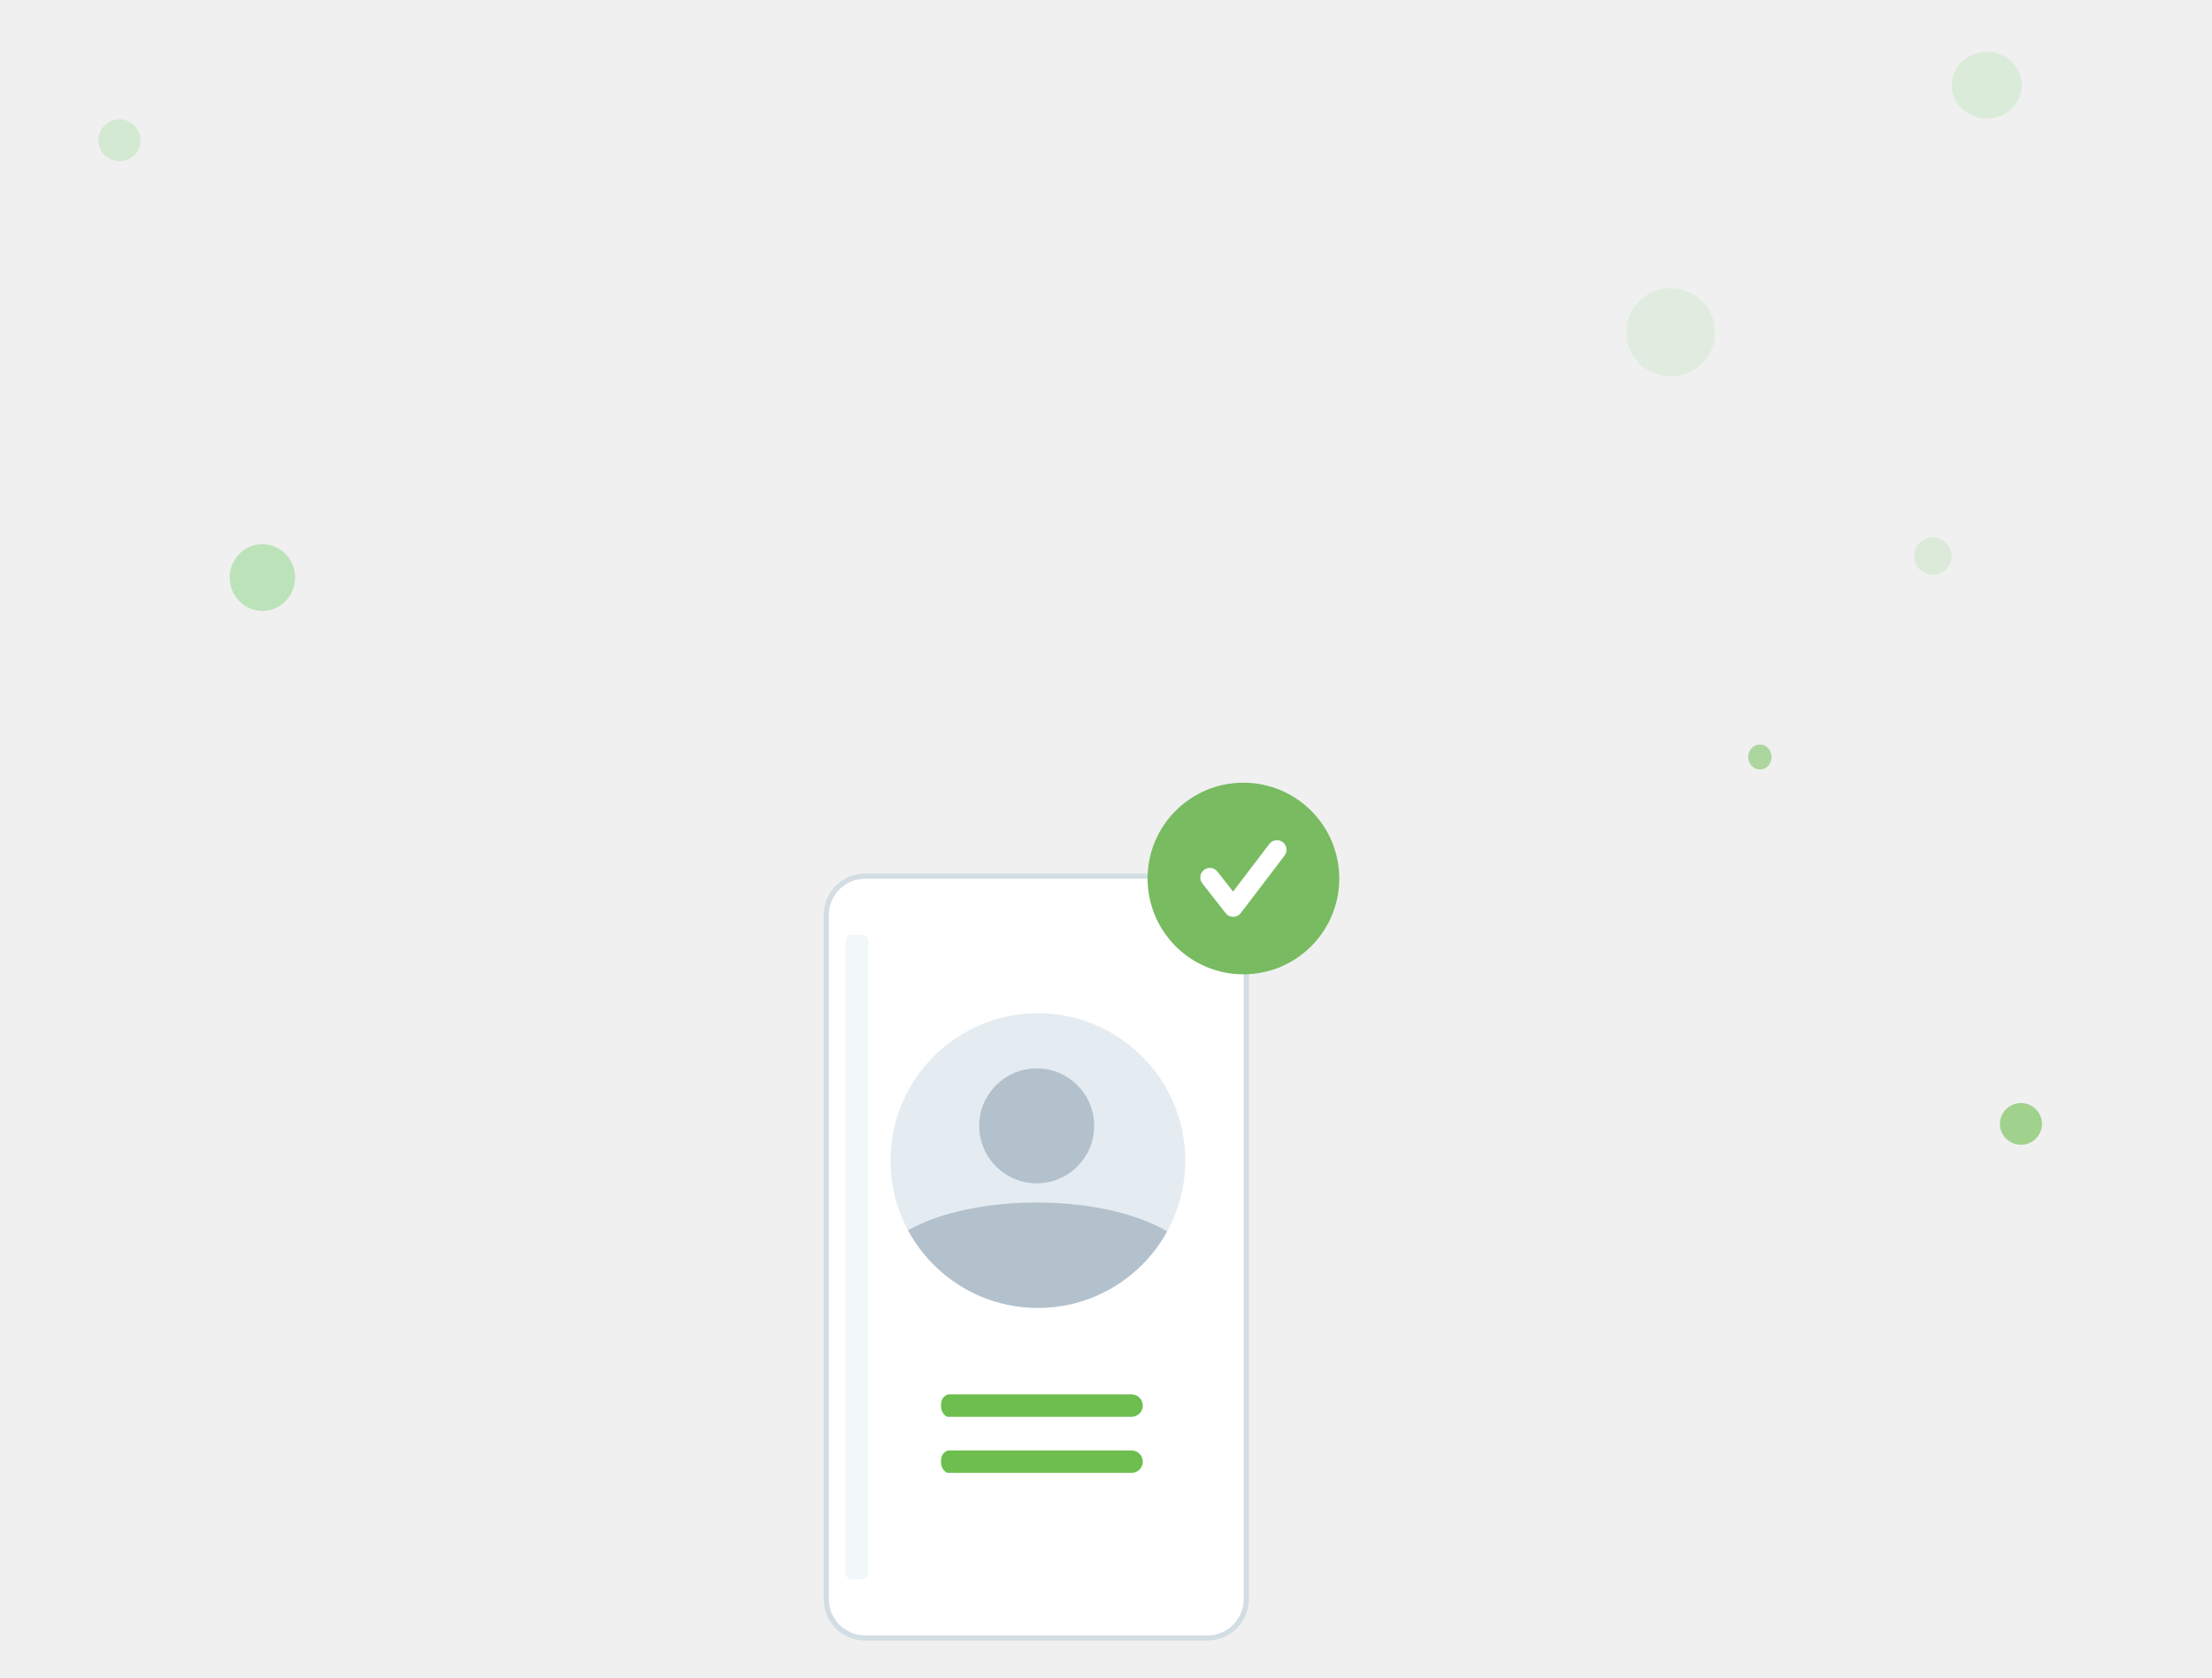
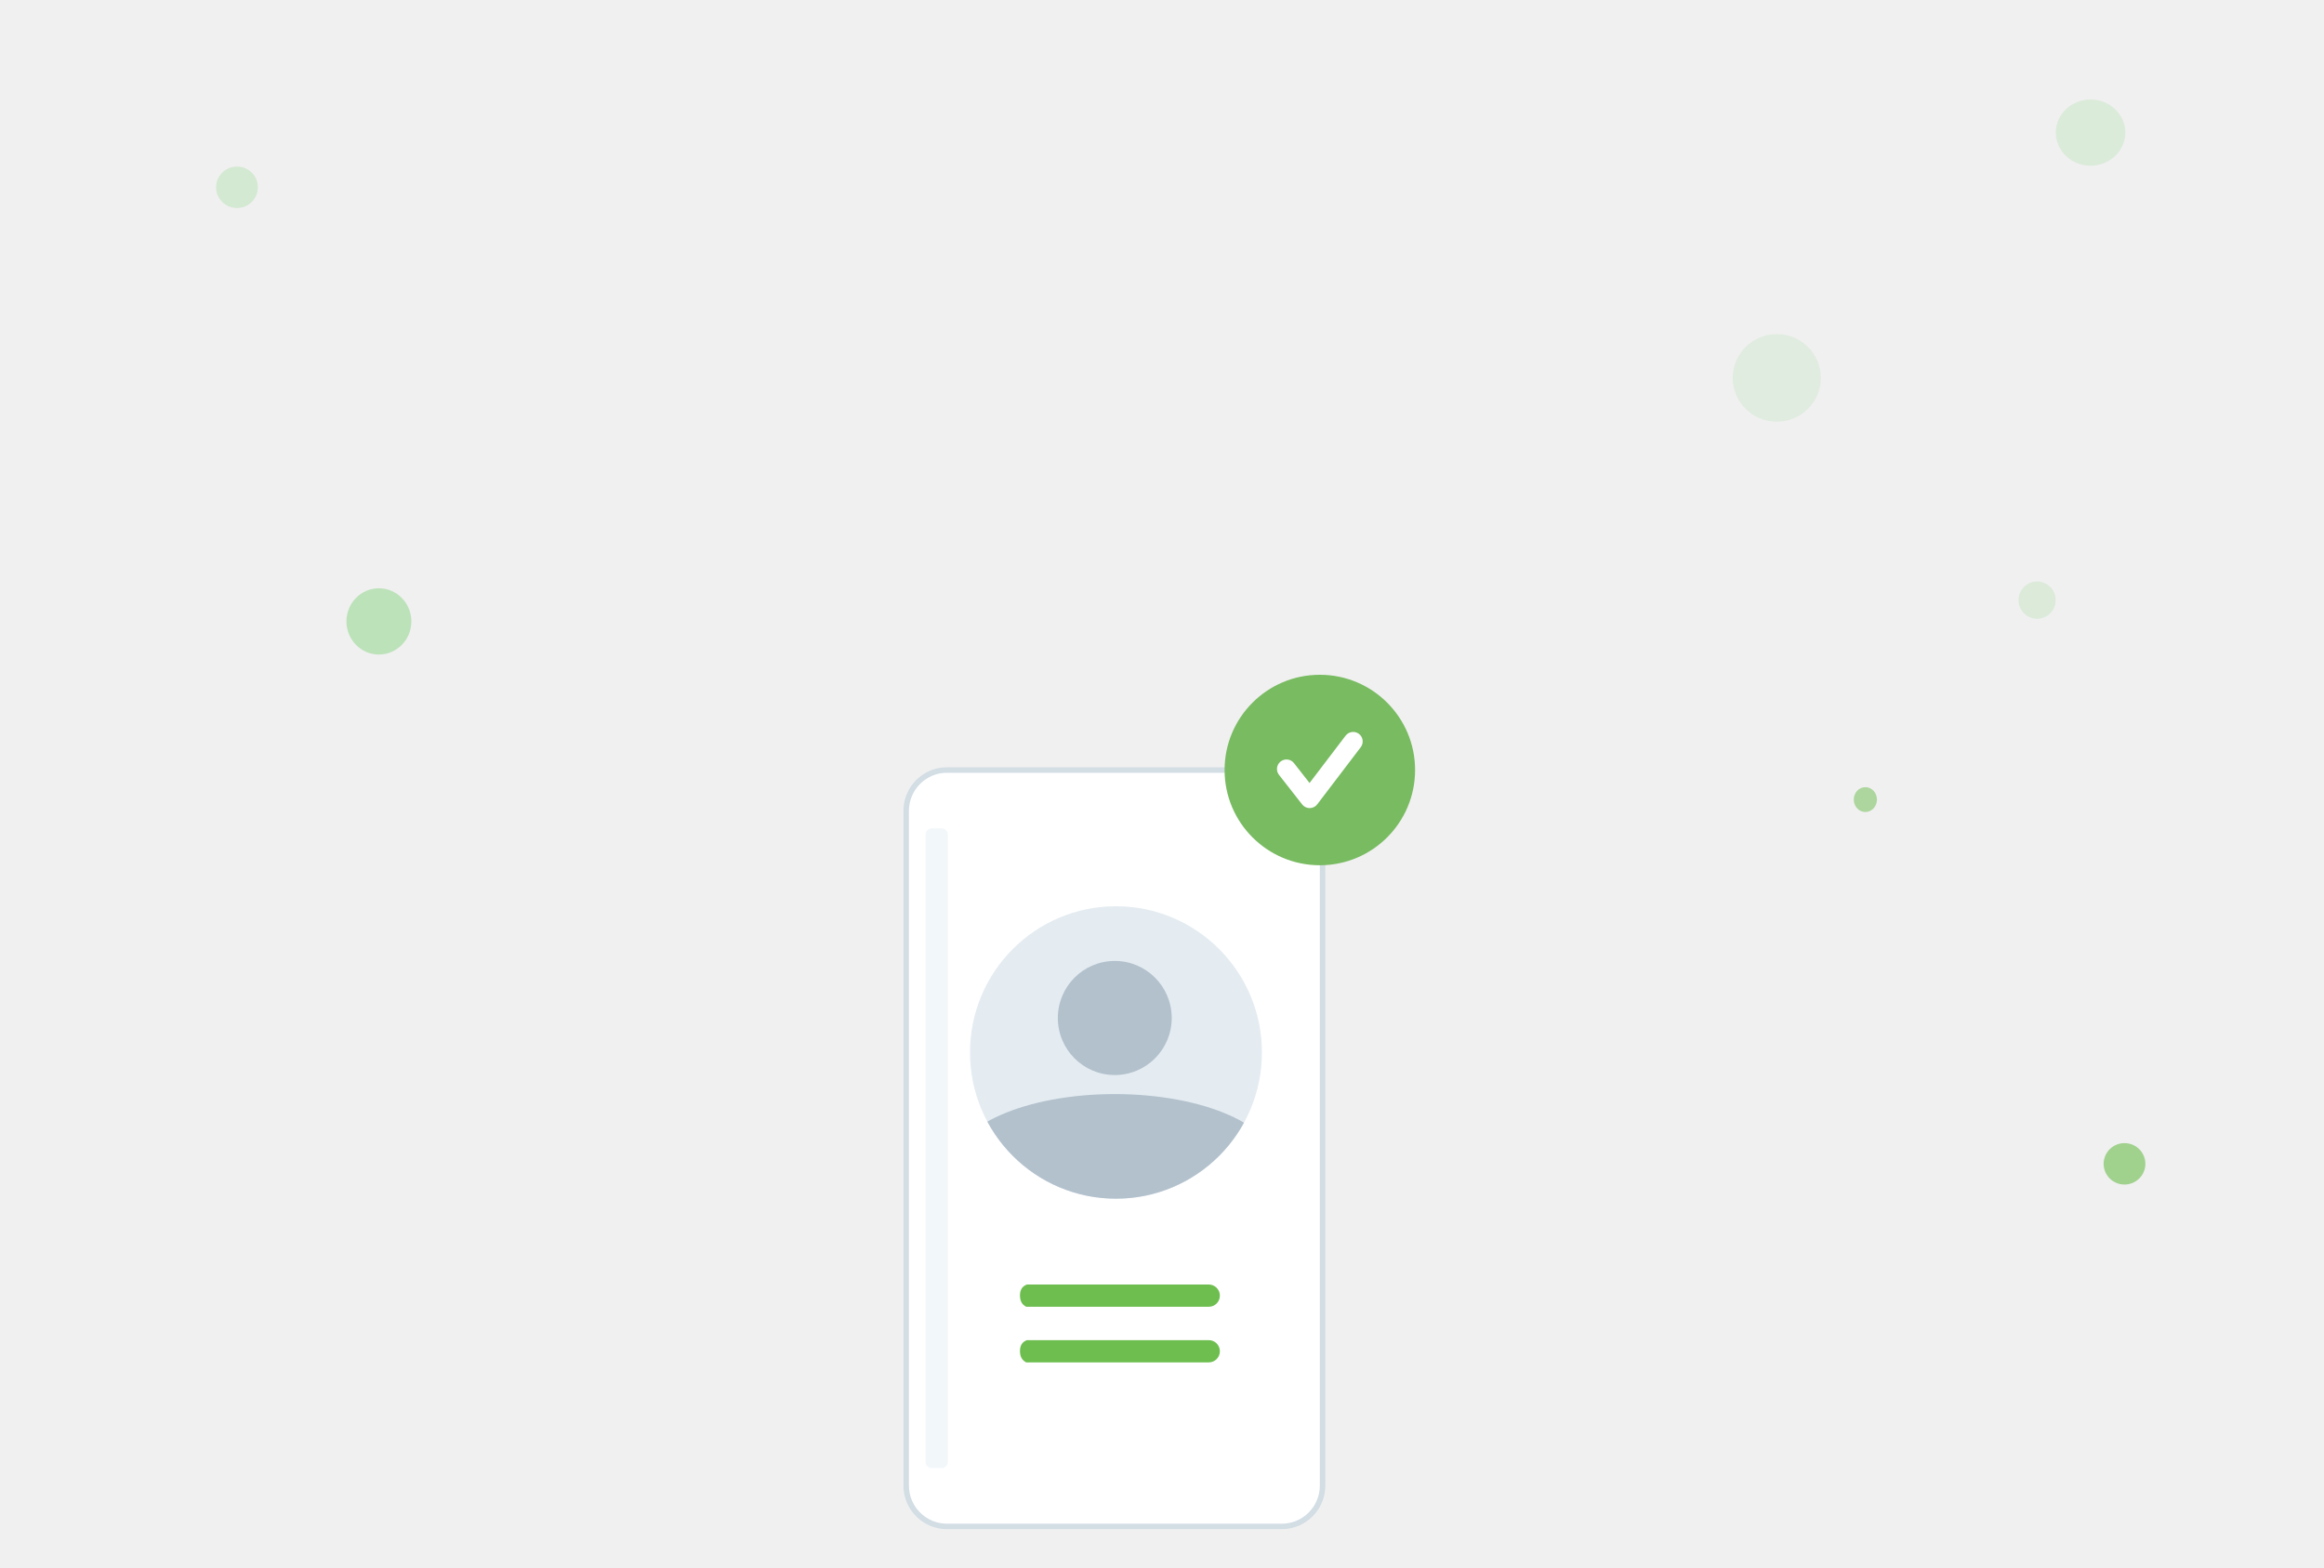
- <svg xmlns="http://www.w3.org/2000/svg" xmlns:xlink="http://www.w3.org/1999/xlink" width="854px" height="648px" viewBox="0 0 854 648" version="1.1">
+ <svg xmlns="http://www.w3.org/2000/svg" xmlns:xlink="http://www.w3.org/1999/xlink" width="854px" height="576px" viewBox="0 0 854 576" version="1.1">
  <defs>
-     <circle id="path-1" cx="56.896" cy="56.896" r="56.896" />
+     <ellipse id="path-1" cx="53.638" cy="53.741" rx="53.638" ry="53.741" />
  </defs>
  <g id="Artboard" stroke="none" stroke-width="1" fill="none" fill-rule="evenodd">
-     <ellipse id="Oval-11" fill="#44C338" opacity="0.175" cx="46.117" cy="54.167" rx="8.117" ry="8.055" />
-     <ellipse id="Oval-11" fill="#6DBE4F" opacity="0.61" cx="780.242" cy="434.032" rx="8.117" ry="8.055" />
-     <ellipse id="Oval-11" fill="#6DBE4F" opacity="0.517" cx="679.45" cy="292.343" rx="4.509" ry="4.833" />
-     <ellipse id="Oval-11-Copy" fill="#44C338" opacity="0.127" cx="746.248" cy="214.754" rx="7.215" ry="7.25" />
-     <ellipse id="Oval-11-Copy-8" fill="#44C338" opacity="0.093" cx="645.002" cy="128.311" rx="17.135" ry="17.037" />
-     <ellipse id="Oval-11-Copy-2" fill="#44C338" opacity="0.299" cx="101.307" cy="223.037" rx="12.626" ry="12.889" />
-     <ellipse id="Oval-11-Copy-6" fill="#44C338" opacity="0.123" cx="767.046" cy="32.889" rx="13.528" ry="12.889" />
-     <g id="ILLUSTRATION" transform="translate(320, 302.2671)">
-       <g id="Phone" transform="translate(0, 37.08553)">
-         <rect id="Rectangle" fill="#D2DDE4" x="32.467" y="203.461" width="110.388" height="8.658" rx="3" />
-         <rect id="Rectangle" fill="#D2DDE4" x="32.467" y="183.98" width="110.388" height="8.658" rx="3" />
-         <rect id="Rectangle" stroke="#D2DDE4" stroke-width="2" fill="#FFFFFF" x="-1" y="-1" width="162.171" height="294.204" rx="15" />
-         <path d="M116.882,207.789 L45.732,207.789 L45.732,207.789 C44.104,207.013 43.289,205.535 43.289,203.356 C43.289,201.176 44.199,199.768 46.019,199.132 L116.882,199.132 C119.272,199.132 121.211,201.07 121.211,203.461 C121.211,205.851 119.272,207.789 116.882,207.789 Z" id="Path-7" fill="#6DBE4F" />
-         <path d="M116.882,229.434 L45.732,229.434 L45.732,229.434 C44.104,228.658 43.289,227.18 43.289,225 C43.289,222.821 44.199,221.413 46.019,220.776 L116.882,220.776 C119.272,220.776 121.211,222.714 121.211,225.105 C121.211,227.496 119.272,229.434 116.882,229.434 Z" id="Path-7" fill="#6DBE4F" />
-         <g id="Group" transform="translate(23.80921, 51.94737)">
+     <ellipse id="Oval-11" fill="#44C338" opacity="0.175" cx="87.089" cy="68.837" rx="7.669" ry="7.611" />
+     <ellipse id="Oval-11" fill="#6DBE4F" opacity="0.61" cx="780.69" cy="427.734" rx="7.669" ry="7.611" />
+     <ellipse id="Oval-11" fill="#6DBE4F" opacity="0.517" cx="685.462" cy="293.866" rx="4.26" ry="4.566" />
+     <ellipse id="Oval-11-Copy" fill="#44C338" opacity="0.127" cx="748.572" cy="220.56" rx="6.817" ry="6.85" />
+     <ellipse id="Oval-11-Copy-8" fill="#44C338" opacity="0.093" cx="652.916" cy="138.889" rx="16.189" ry="16.096" />
+     <ellipse id="Oval-11-Copy-2" fill="#44C338" opacity="0.299" cx="139.233" cy="228.386" rx="11.929" ry="12.177" />
+     <ellipse id="Oval-11-Copy-6" fill="#44C338" opacity="0.123" cx="768.222" cy="48.734" rx="12.781" ry="12.177" />
+     <g id="ILLUSTRATION" transform="translate(333.8536, 248.444)">
+       <g id="Phone" transform="translate(0.146401, 35.55599)">
+         <rect id="Rectangle" fill="#D2DDE4" x="30.608" y="192.178" width="104.068" height="8.178" rx="3" />
+         <rect id="Rectangle" fill="#D2DDE4" x="30.608" y="173.778" width="104.068" height="8.178" rx="3" />
+         <rect id="Rectangle" stroke="#D2DDE4" stroke-width="2" fill="#FFFFFF" x="-1" y="-1" width="153" height="278" rx="15" />
+         <path d="M110.181,196.267 L43.113,196.267 L43.113,196.267 C41.578,195.533 40.811,194.137 40.811,192.079 C40.811,190.02 41.669,188.69 43.384,188.089 L110.181,188.089 C112.44,188.089 114.27,189.92 114.27,192.178 C114.27,194.436 112.44,196.267 110.181,196.267 Z" id="Path-7" fill="#6DBE4F" />
+         <path d="M110.181,216.711 L43.113,216.711 L43.113,216.711 C41.578,215.978 40.811,214.582 40.811,212.523 C40.811,210.464 41.669,209.135 43.384,208.533 L110.181,208.533 C112.44,208.533 114.27,210.364 114.27,212.622 C114.27,214.88 112.44,216.711 110.181,216.711 Z" id="Path-7" fill="#6DBE4F" />
+         <g id="Group" transform="translate(22.44595, 49.06667)">
          <mask id="mask-2" fill="white">
            <use xlink:href="#path-1" />
          </mask>
          <use id="Mask" fill="#E4ECF1" xlink:href="#path-1" />
-           <ellipse id="Oval" fill="#B3C1CD" mask="url(#mask-2)" cx="56.433" cy="100.84" rx="62.909" ry="27.754" />
-           <circle id="Oval" fill="#B3C1CD" mask="url(#mask-2)" cx="56.433" cy="43.481" r="22.203" />
+           <ellipse id="Oval" fill="#B3C1CD" mask="url(#mask-2)" cx="53.202" cy="95.248" rx="59.307" ry="26.215" />
+           <ellipse id="Oval" fill="#B3C1CD" mask="url(#mask-2)" cx="53.202" cy="41.07" rx="20.932" ry="20.972" />
        </g>
-         <rect id="Rectangle" fill="#F2F7FA" x="6.493" y="21.645" width="8.658" height="248.914" rx="2.25" />
+         <rect id="Rectangle" fill="#F2F7FA" x="6.122" y="20.444" width="8.162" height="235.111" rx="2.25" />
      </g>
-       <g id="Checkmark" transform="translate(123.0526, 0)">
-         <circle id="Oval" fill="#FFFFFF" cx="37" cy="37" r="32.647" />
-         <path d="M52.892,28.139 L35.99,50.339 C35.294,51.252 34.218,51.793 33.071,51.8 L33.045,51.8 C31.909,51.8 30.836,51.275 30.133,50.379 L21.134,38.883 C19.876,37.278 20.158,34.95 21.767,33.692 C23.373,32.431 25.704,32.712 26.962,34.325 L33.004,42.043 L47.005,23.658 C48.241,22.034 50.56,21.715 52.192,22.955 C53.816,24.194 54.131,26.514 52.892,28.139 M0,37 C0,57.431 16.565,74 37,74 C57.435,74 74,57.431 74,37 C74,16.565 57.435,0 37,0 C16.565,0 0,16.565 0,37 Z" id="path-1" fill="#78BB61" />
+       <g id="Checkmark" transform="translate(116.1464, -0.444012)">
+         <circle id="Oval" fill="#FFFFFF" cx="35" cy="35" r="30.882" />
+         <path d="M50.032,26.617 L34.044,47.617 C33.386,48.482 32.368,48.993 31.283,49 L31.259,49 C30.184,49 29.169,48.503 28.504,47.656 L19.992,36.782 C18.802,35.263 19.068,33.061 20.59,31.871 C22.11,30.677 24.314,30.944 25.505,32.469 L31.22,39.77 L44.464,22.379 C45.633,20.843 47.828,20.541 49.371,21.714 C50.907,22.887 51.205,25.081 50.032,26.617 M0,35 C0,54.327 15.669,70 35,70 C54.331,70 70,54.327 70,35 C70,15.669 54.331,0 35,0 C15.669,0 0,15.669 0,35 Z" id="path-1" fill="#78BB61" />
      </g>
    </g>
  </g>
</svg>
